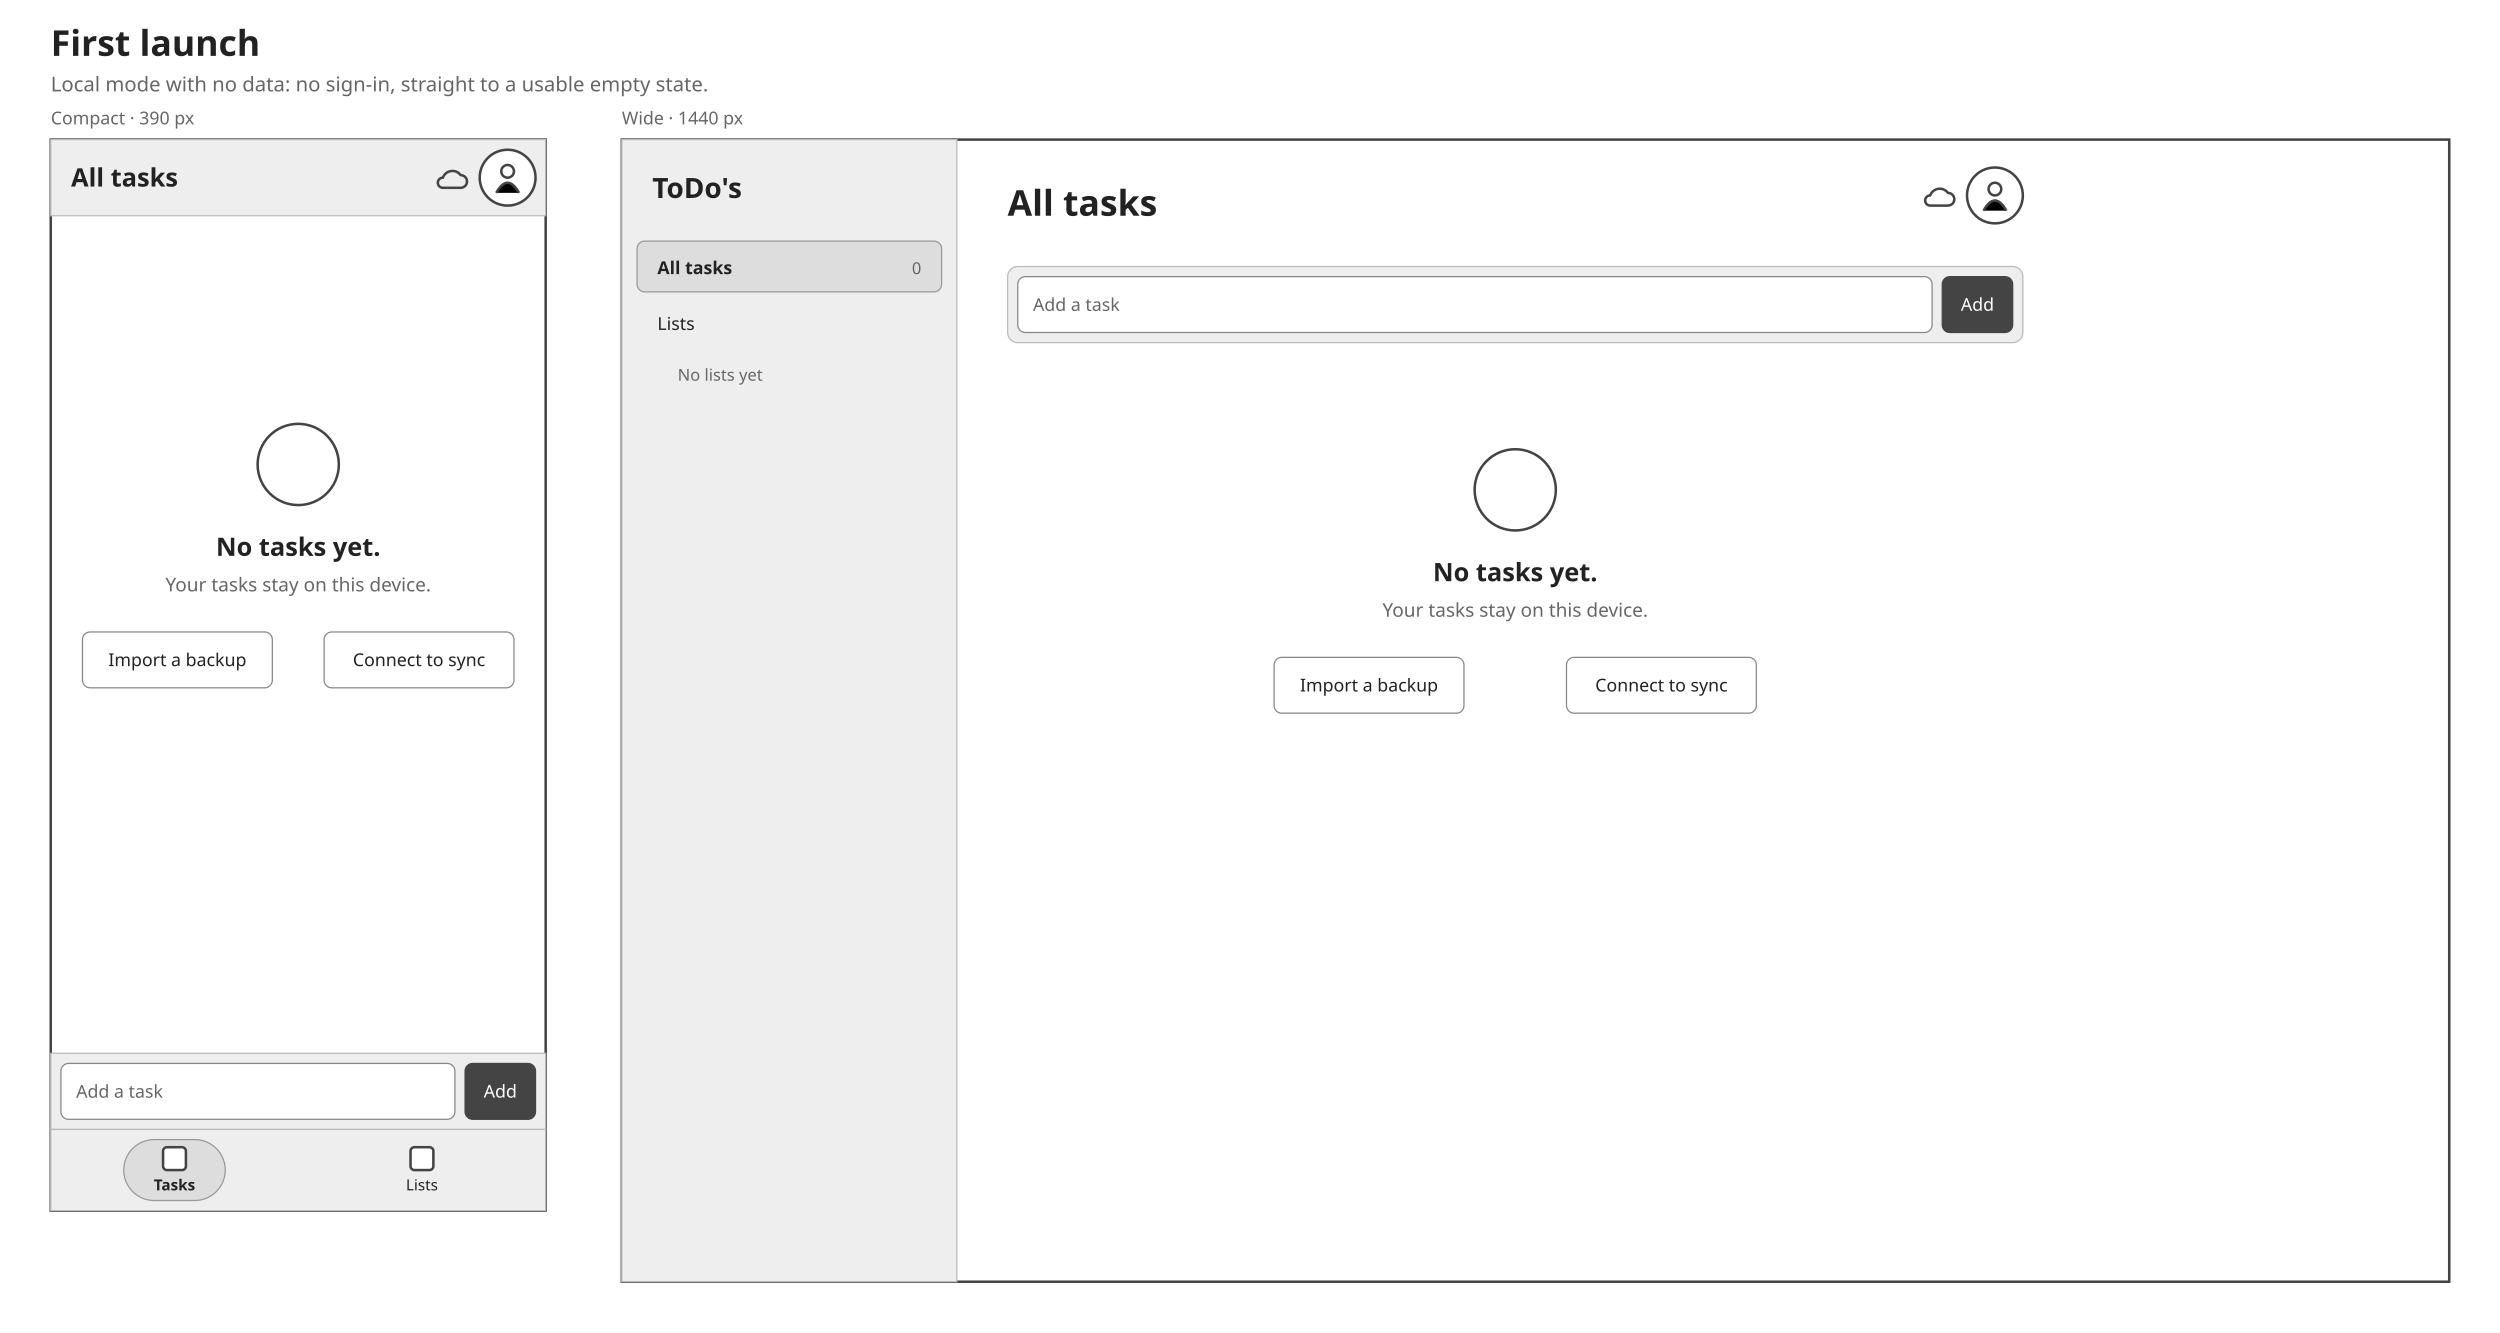
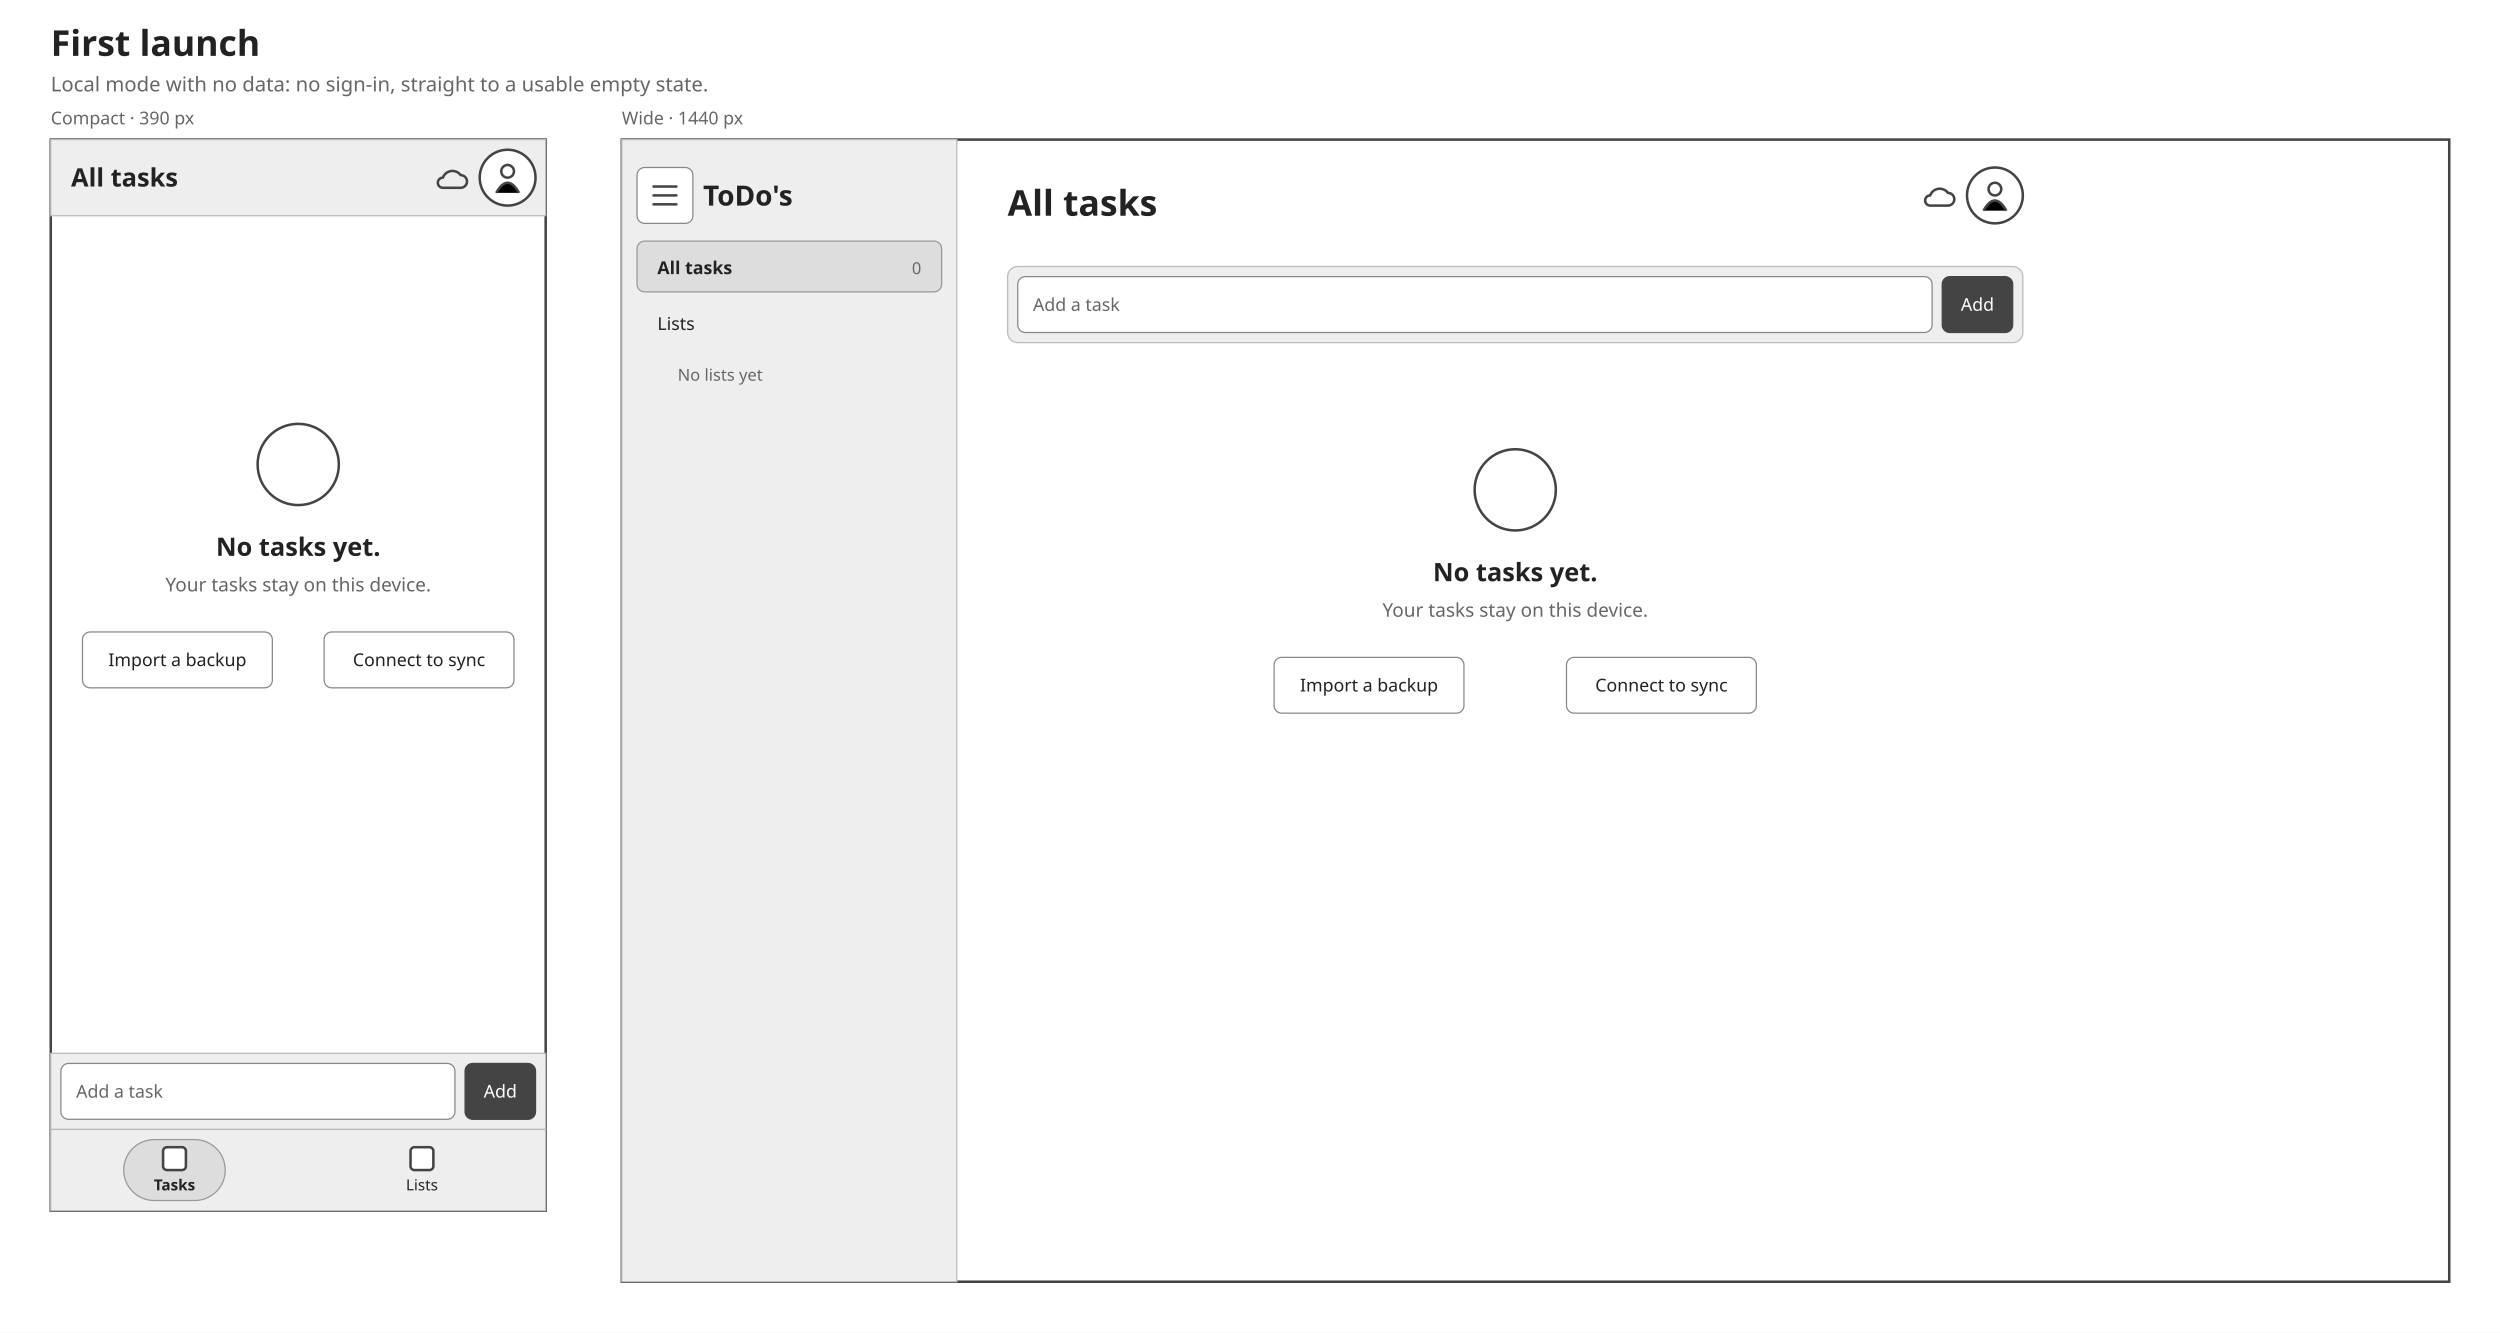
<svg xmlns="http://www.w3.org/2000/svg" width="1970" height="1050" viewBox="0 0 1970 1050">
  <style>
text { font-family: sans-serif; fill: #222222; }
.muted { fill: #666666; }
.on-primary { fill: #ffffff; }
.bold { font-weight: bold; }
rect.frame { fill: #ffffff; stroke: #444444; stroke-width: 2; }
.bar { fill: #eeeeee; stroke: #bbbbbb; }
.box { fill: #f5f5f5; stroke: #bbbbbb; }
.control { fill: #ffffff; stroke: #888888; }
.disabled { fill: #f5f5f5; stroke: #cccccc; }
.primary { fill: #444444; stroke: #444444; }
.selected { fill: #dddddd; stroke: #999999; }
.chip { fill: #eeeeee; stroke: #cccccc; }
.signal { fill: #ffffff; stroke: #222222; stroke-width: 2; }
.scrim { fill: #888888; fill-opacity: 0.5; }
.rule { stroke: #cccccc; }
.drop { stroke: #222222; stroke-width: 3; }
.icon { fill: #ffffff; stroke: #444444; stroke-width: 2; }
.icon-fill { fill: #444444; stroke: #444444; stroke-width: 2; }
.icon-mark { fill: none; stroke: #ffffff; stroke-width: 2; }
.icon-line { stroke: #444444; stroke-width: 2; }
.icon-line-open { fill: none; stroke: #444444; stroke-width: 2; stroke-linecap: round; stroke-linejoin: round; }
+ .tooltip { fill: #222222; stroke: #222222; }
  </style>
  <rect x="0" y="0" width="1970" height="1050" fill="#ffffff" />
  <text x="40" y="44" font-size="28" class="bold">First launch</text>
  <text x="40" y="72" font-size="16" class="muted">Local mode with no data: no sign-in, straight to a usable empty state.</text>
  <text x="40" y="98" font-size="14" class="muted">Compact · 390 px</text>
  <text x="490" y="98" font-size="14" class="muted">Wide · 1440 px</text>
  <g class="frame" data-width="390" data-height="844" transform="translate(40 110)">
    <rect x="0" y="0" width="390" height="844" rx="0" class="frame" />
    <rect x="0" y="0" width="390" height="60" rx="0" class="bar" />
    <circle cx="360" cy="30" r="22" class="icon" />
    <circle cx="360" cy="25" r="5" class="icon" />
    <path d="M 351 42 Q 360 26 369 42" class="icon-line" />
    <path d="M 309 38 H 323 A 5 5 0 0 0 323 28 A 8 8 0 0 0 309 30 A 4 4 0 0 0 309 38 Z" class="icon-line-open" />
    <text x="16" y="37" font-size="20" class="bold">All tasks</text>
    <circle cx="195" cy="256" r="32" class="icon" />
    <text x="195" y="328" font-size="20" class="bold" text-anchor="middle">No tasks yet.</text>
    <text x="195" y="356" font-size="15" class="muted" text-anchor="middle">Your tasks stay on this device.</text>
    <rect x="25" y="388" width="149.6" height="44" rx="6" class="control" />
    <text x="99.8" y="414.9" font-size="14" text-anchor="middle">Import a backup</text>
    <rect x="215.4" y="388" width="149.6" height="44" rx="6" class="control" />
    <text x="290.2" y="414.9" font-size="14" text-anchor="middle">Connect to sync</text>
    <rect x="0" y="720" width="390" height="60" rx="0" class="bar" />
    <rect x="326.48" y="728" width="55.52" height="44" rx="6" class="primary" />
    <text x="354.24" y="754.9" font-size="14" class="on-primary" text-anchor="middle">Add</text>
    <rect x="8" y="728" width="310.48" height="44" rx="6" class="control" />
    <text x="20" y="755" font-size="14" class="muted">Add a task</text>
    <rect x="0" y="780" width="390" height="64" rx="0" class="bar" />
    <rect x="57.5" y="788" width="80" height="48" rx="24" class="selected" />
    <rect x="88.5" y="794" width="18" height="18" rx="3" class="icon" />
    <text x="97.5" y="828" font-size="12" class="bold" text-anchor="middle">Tasks</text>
    <rect x="283.5" y="794" width="18" height="18" rx="3" class="icon" />
    <text x="292.5" y="828" font-size="12" text-anchor="middle">Lists</text>
  </g>
  <g class="frame" data-width="1440" data-height="900" transform="translate(490 110)">
    <rect x="0" y="0" width="1440" height="900" rx="0" class="frame" />
    <rect x="0" y="0" width="264" height="900" rx="0" class="bar" />
-     <text x="24" y="46" font-size="22" class="bold">ToDo's</text>
+     <rect x="12" y="22" width="44" height="44" rx="6" class="control" />
+     <path d="M 25 37 H 43" class="icon-line-open" />
+     <path d="M 25 44 H 43" class="icon-line-open" />
+     <path d="M 25 51 H 43" class="icon-line-open" />
+     <text x="64" y="52" font-size="22" class="bold">ToDo's</text>
    <rect x="12" y="80" width="240" height="40" rx="6" class="selected" />
    <text x="28" y="106" font-size="14" class="bold">All tasks</text>
    <text x="236" y="106" font-size="13" class="muted" text-anchor="end">0</text>
    <text x="28" y="150" font-size="14">Lists</text>
    <text x="44" y="190" font-size="13" class="muted">No lists yet</text>
    <circle cx="1082" cy="44" r="22" class="icon" />
    <circle cx="1082" cy="39" r="5" class="icon" />
    <path d="M 1073 56 Q 1082 40 1091 56" class="icon-line" />
    <path d="M 1031 52 H 1045 A 5 5 0 0 0 1045 42 A 8 8 0 0 0 1031 44 A 4 4 0 0 0 1031 52 Z" class="icon-line-open" />
    <text x="304" y="60" font-size="28" class="bold">All tasks</text>
    <rect x="304" y="100" width="800" height="60" rx="8" class="bar" />
    <rect x="1040.48" y="108" width="55.52" height="44" rx="6" class="primary" />
    <text x="1068.24" y="134.9" font-size="14" class="on-primary" text-anchor="middle">Add</text>
    <rect x="312" y="108" width="720.48" height="44" rx="6" class="control" />
    <text x="324" y="135" font-size="14" class="muted">Add a task</text>
    <circle cx="704" cy="276" r="32" class="icon" />
    <text x="704" y="348" font-size="20" class="bold" text-anchor="middle">No tasks yet.</text>
    <text x="704" y="376" font-size="15" class="muted" text-anchor="middle">Your tasks stay on this device.</text>
    <rect x="514" y="408" width="149.6" height="44" rx="6" class="control" />
    <text x="588.8" y="434.9" font-size="14" text-anchor="middle">Import a backup</text>
    <rect x="744.4" y="408" width="149.6" height="44" rx="6" class="control" />
    <text x="819.2" y="434.9" font-size="14" text-anchor="middle">Connect to sync</text>
  </g>
</svg>
